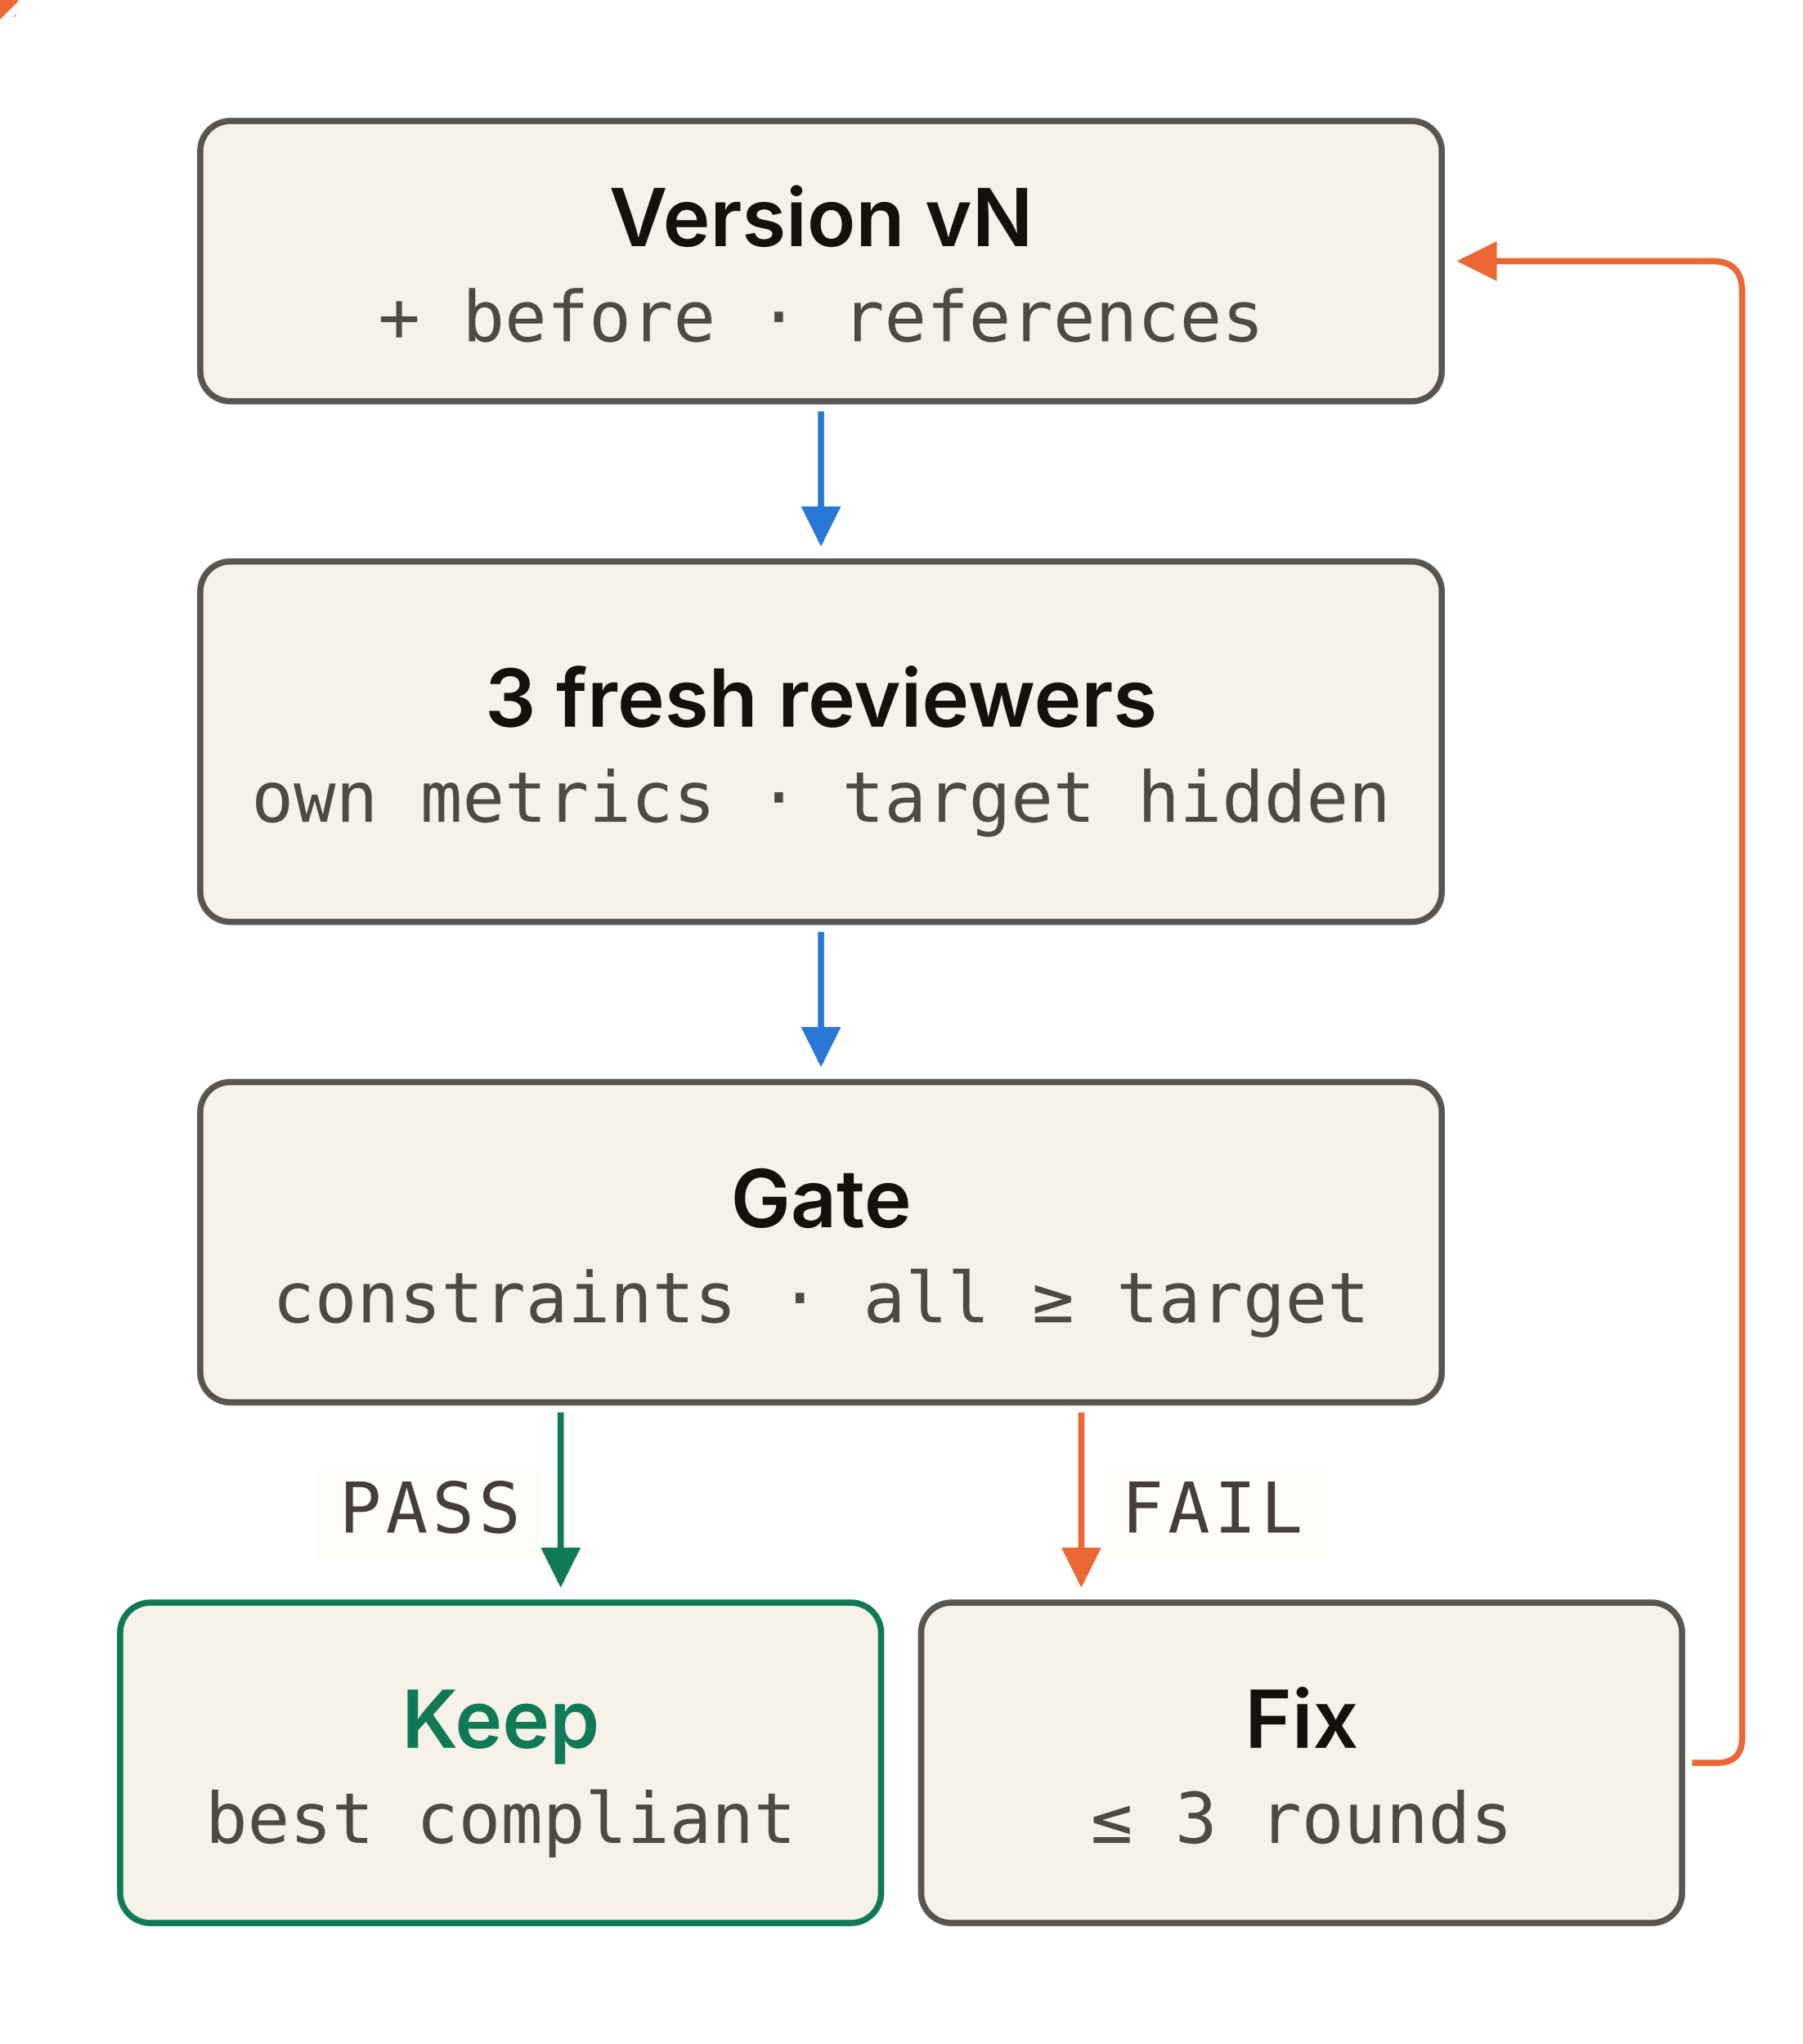
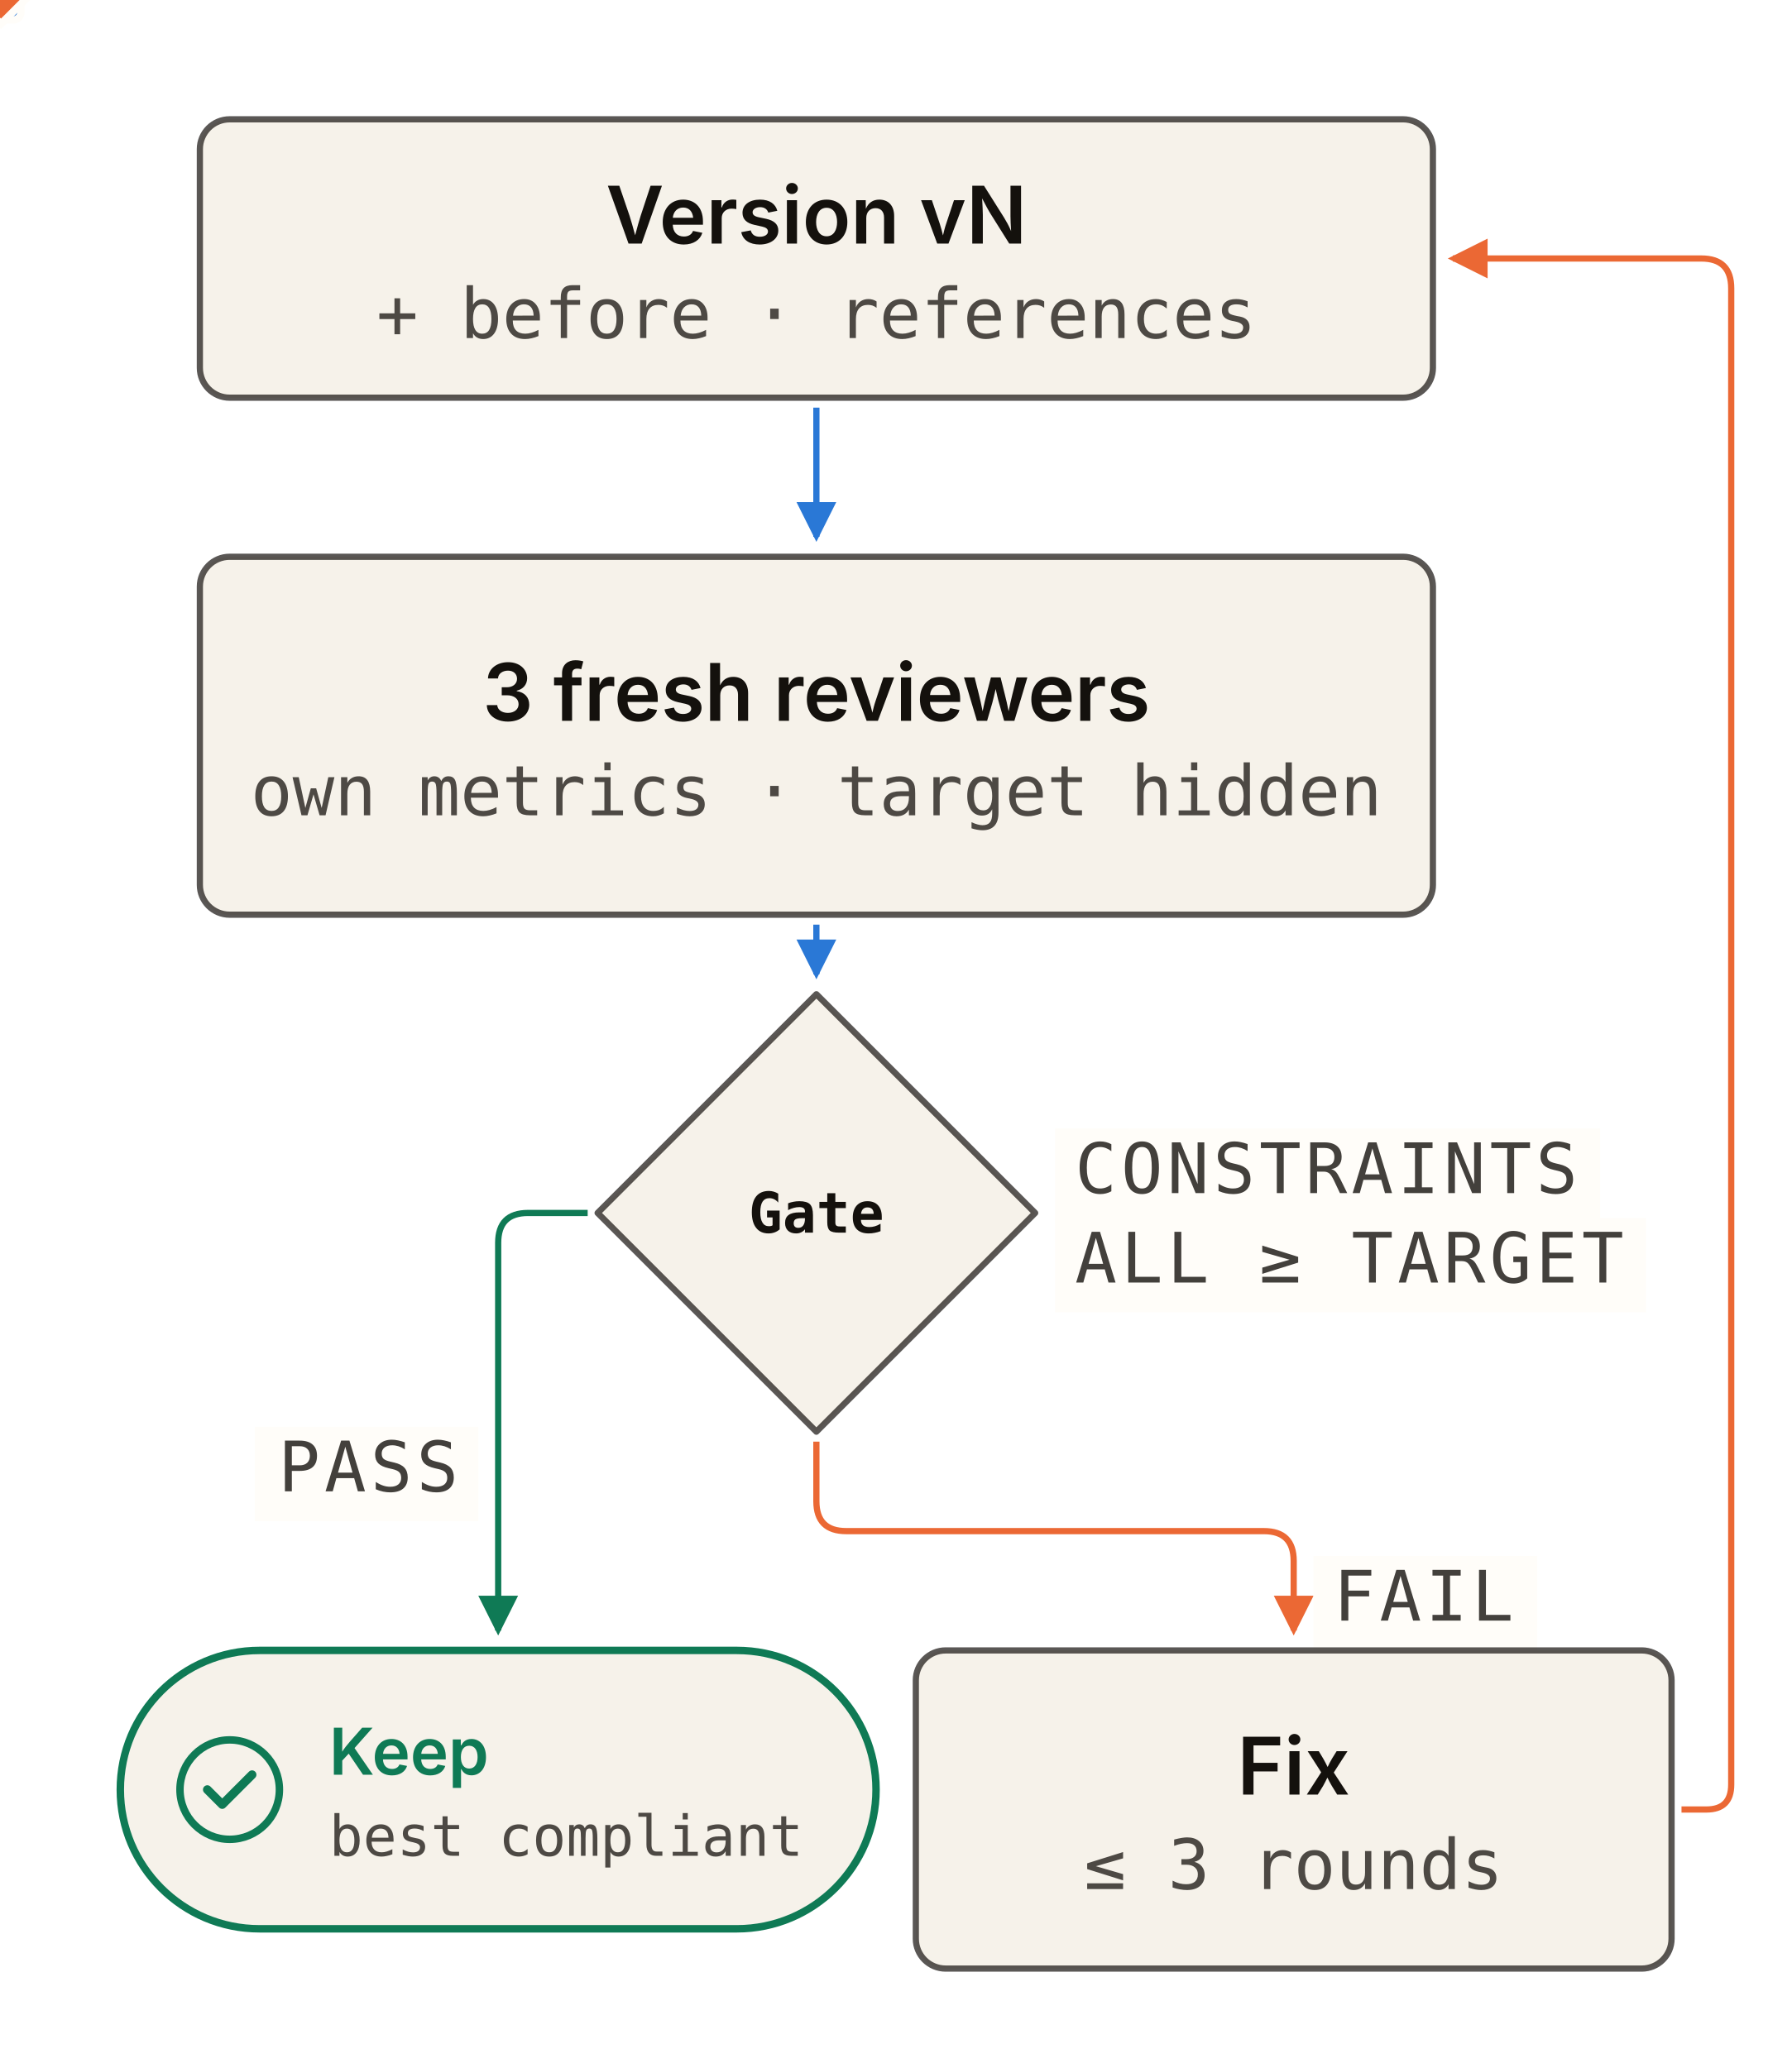
- <svg xmlns="http://www.w3.org/2000/svg" viewBox="0 0 360 408" width="350" height="397" color="#14110d" font-family="ui-sans-serif, system-ui, -apple-system, 'Segoe UI', Inter, Helvetica, Arial, sans-serif" role="img" aria-label="The council loop stacked: a version with references goes to three fresh reviewers who pick their own metrics and never see the target, then to a gate. A pass keeps the best compliant version; a fail goes to a fix step that loops back to the version, at most three rounds.">
+ <svg xmlns="http://www.w3.org/2000/svg" viewBox="0 0 360 416" width="350" height="404" color="#14110d" font-family="ui-sans-serif, system-ui, -apple-system, 'Segoe UI', Inter, Helvetica, Arial, sans-serif" role="img" aria-label="The council loop stacked: a version with references goes to three fresh reviewers who pick their own metrics and never see the target, then to a gate. A pass keeps the best compliant version; a fail goes to a fix step that loops back to the version, at most three rounds.">
  <style>text{user-select:none}</style>
  <g transform="translate(0,0)">
    <defs>
      <marker id="cnm-head" markerWidth="8" markerHeight="8" refX="7" refY="4" orient="auto-start-reverse" markerUnits="userSpaceOnUse">
        <path d="M0,0 L8,4 L0,8 z" fill="currentColor" />
      </marker>
      <marker id="cnm-head-accent" markerWidth="8" markerHeight="8" refX="7" refY="4" orient="auto-start-reverse" markerUnits="userSpaceOnUse">
        <path d="M0,0 L8,4 L0,8 z" fill="#0f7a55" />
      </marker>
      <marker id="cnm-head-request" markerWidth="8" markerHeight="8" refX="7" refY="4" orient="auto-start-reverse" markerUnits="userSpaceOnUse">
        <path d="M0,0 L8,4 L0,8 z" fill="#2a78d6" />
      </marker>
      <marker id="cnm-head-response" markerWidth="8" markerHeight="8" refX="7" refY="4" orient="auto-start-reverse" markerUnits="userSpaceOnUse">
        <path d="M0,0 L8,4 L0,8 z" fill="#0f7a55" />
      </marker>
      <marker id="cnm-head-change" markerWidth="8" markerHeight="8" refX="7" refY="4" orient="auto-start-reverse" markerUnits="userSpaceOnUse">
        <path d="M0,0 L8,4 L0,8 z" fill="#eb6834" />
      </marker>
    </defs>
    <g data-uipack="node">
      <rect x="40" y="24" width="248" height="56" rx="6" fill="#f6f2ea" stroke="currentColor" stroke-opacity="0.7" stroke-width="1.25" />
      <path class="uipack__touch-target" d="M 40 24 h 248 v 56 h -248 Z" fill="transparent" stroke="none" aria-hidden="true" />
      <text x="164" y="49" text-anchor="middle" font-size="16" font-weight="600" fill="currentColor">Version vN</text>
      <text x="164" y="68" text-anchor="middle" font-size="14" font-family="ui-monospace, SFMono-Regular, Menlo, Consolas, monospace" fill="currentColor" fill-opacity="0.75">+ before · references</text>
    </g>
    <path data-uipack="connector" data-kind="request" d="M164,82 L164,108" fill="none" stroke="#2a78d6" stroke-opacity="1" stroke-width="1.25" marker-end="url(#cnm-head-request)" />
    <g data-uipack="packet" data-kind="request">
      <g>
        <rect x="-4" y="-4" width="8" height="8" rx="1.5" fill="#2a78d6" stroke="#fffdf9" stroke-width="1.5" />
        <animateTransform attributeName="transform" type="scale" dur="0.9s" begin="0s" repeatCount="indefinite" calcMode="spline" values="0;1.2;1;1;0" keyTimes="0;0.12;0.2;0.8;1" keySplines="0.2 0.9 0.3 1;0.4 0 0.6 1;0 0 1 1;0.6 0 0.9 0.4" />
      </g>
      <animateMotion dur="0.9s" begin="0s" repeatCount="indefinite" path="M164,86 L164,100" calcMode="linear" />
    </g>
    <g data-uipack="node">
      <rect x="40" y="112" width="248" height="72" rx="6" fill="#f6f2ea" stroke="currentColor" stroke-opacity="0.7" stroke-width="1.25" />
      <path class="uipack__touch-target" d="M 40 112 h 248 v 72 h -248 Z" fill="transparent" stroke="none" aria-hidden="true" />
      <text x="164" y="145" text-anchor="middle" font-size="16" font-weight="600" fill="currentColor">3 fresh reviewers</text>
      <text x="164" y="164" text-anchor="middle" font-size="14" font-family="ui-monospace, SFMono-Regular, Menlo, Consolas, monospace" fill="currentColor" fill-opacity="0.75">own metrics · target hidden</text>
    </g>
-     <path data-uipack="connector" data-kind="request" d="M164,186 L164,212" fill="none" stroke="#2a78d6" stroke-opacity="1" stroke-width="1.25" marker-end="url(#cnm-head-request)" />
-     <g data-uipack="node">
-       <rect x="40" y="216" width="248" height="64" rx="6" fill="#f6f2ea" stroke="currentColor" stroke-opacity="0.7" stroke-width="1.25" />
-       <path class="uipack__touch-target" d="M 40 216 h 248 v 64 h -248 Z" fill="transparent" stroke="none" aria-hidden="true" />
-       <text x="164" y="245" text-anchor="middle" font-size="16" font-weight="600" fill="currentColor">Gate</text>
-       <text x="164" y="264" text-anchor="middle" font-size="14" font-family="ui-monospace, SFMono-Regular, Menlo, Consolas, monospace" fill="currentColor" fill-opacity="0.75">constraints · all ≥ target</text>
+     <path data-uipack="connector" data-kind="request" d="M164,186 L164,196" fill="none" stroke="#2a78d6" stroke-opacity="1" stroke-width="1.25" marker-end="url(#cnm-head-request)" />
+     <g data-uipack="decision">
+       <path d="M 164 200 L 208 244 L 164 288 L 120 244 Z" fill="#f6f2ea" stroke="currentColor" stroke-opacity="0.7" stroke-width="1.25" stroke-linejoin="round" />
+       <text x="164" y="247.96" text-anchor="middle" font-family="ui-monospace, SFMono-Regular, Menlo, Consolas, monospace" font-size="11.314" font-weight="700" fill="currentColor">Gate</text>
    </g>
-     <path data-uipack="connector" data-kind="response" d="M112,282 L112,316" fill="none" stroke="#0f7a55" stroke-opacity="1" stroke-width="1.25" marker-end="url(#cnm-head-response)" />
    <g data-uipack="label">
-       <rect x="63.04" y="293" width="44.96" height="19" fill="#fffdf9" />
-       <text x="104" y="306" text-anchor="end" font-size="14" font-family="ui-monospace, SFMono-Regular, Menlo, Consolas, monospace" letter-spacing=".06em" fill="currentColor" fill-opacity="0.8">PASS</text>
+       <rect x="212" y="227" width="109.64" height="19" fill="#fffdf9" />
+       <text x="216" y="240" text-anchor="start" font-size="14" font-family="ui-monospace, SFMono-Regular, Menlo, Consolas, monospace" letter-spacing=".06em" fill="currentColor" fill-opacity="0.8">CONSTRAINTS</text>
+     </g>
+     <g data-uipack="label">
+       <rect x="212" y="245" width="118.88" height="19" fill="#fffdf9" />
+       <text x="216" y="258" text-anchor="start" font-size="14" font-family="ui-monospace, SFMono-Regular, Menlo, Consolas, monospace" letter-spacing=".06em" fill="currentColor" fill-opacity="0.8">ALL ≥ TARGET</text>
+     </g>
+     <path data-uipack="connector" data-kind="accent" d="M118,244 L106,244 Q100,244 100,250 L100,328" fill="none" stroke="#0f7a55" stroke-opacity="1" stroke-width="1.25" marker-end="url(#cnm-head-accent)" />
+     <g data-uipack="label">
+       <rect x="51.04" y="287" width="44.96" height="19" fill="#fffdf9" />
+       <text x="92" y="300" text-anchor="end" font-size="14" font-family="ui-monospace, SFMono-Regular, Menlo, Consolas, monospace" letter-spacing=".06em" fill="currentColor" fill-opacity="0.8">PASS</text>
+     </g>
+     <g data-uipack="outcome">
+       <rect x="24" y="332" width="152" height="56" rx="28" fill="#f6f2ea" stroke="#0f7a55" stroke-width="1.5" />
+       <circle cx="46" cy="360" r="10" fill="none" stroke="#0f7a55" stroke-width="1.5" />
+       <path d="M 41.5 360 l 3 3 l 6 -6" fill="none" stroke="#0f7a55" stroke-width="1.75" stroke-linecap="round" stroke-linejoin="round" />
+       <text x="66" y="357" font-size="13" font-weight="600" fill="#0f7a55">Keep</text>
+       <text x="66" y="373.314" font-family="ui-monospace, SFMono-Regular, Menlo, Consolas, monospace" font-size="11.314" fill="currentColor" fill-opacity="0.75">best compliant</text>
+     </g>
+     <path data-uipack="connector" data-kind="change" d="M164,290 L164,302 Q164,308 170,308 L254,308 Q260,308 260,314 L260,328" fill="none" stroke="#eb6834" stroke-opacity="1" stroke-width="1.25" marker-end="url(#cnm-head-change)" />
+     <g data-uipack="label">
+       <rect x="264" y="313" width="44.96" height="19" fill="#fffdf9" />
+       <text x="268" y="326" text-anchor="start" font-size="14" font-family="ui-monospace, SFMono-Regular, Menlo, Consolas, monospace" letter-spacing=".06em" fill="currentColor" fill-opacity="0.8">FAIL</text>
    </g>
    <g data-uipack="node">
-       <rect x="24" y="320" width="152" height="64" rx="6" fill="#f6f2ea" stroke="#0f7a55" stroke-opacity="1" stroke-width="1.25" />
-       <path class="uipack__touch-target" d="M 24 320 h 152 v 64 h -152 Z" fill="transparent" stroke="none" aria-hidden="true" />
-       <text x="100" y="349" text-anchor="middle" font-size="16" font-weight="600" fill="#0f7a55">Keep</text>
-       <text x="100" y="368" text-anchor="middle" font-size="14" font-family="ui-monospace, SFMono-Regular, Menlo, Consolas, monospace" fill="currentColor" fill-opacity="0.75">best compliant</text>
+       <rect x="184" y="332" width="152" height="64" rx="6" fill="#f6f2ea" stroke="currentColor" stroke-opacity="0.7" stroke-width="1.25" />
+       <path class="uipack__touch-target" d="M 184 332 h 152 v 64 h -152 Z" fill="transparent" stroke="none" aria-hidden="true" />
+       <text x="260" y="361" text-anchor="middle" font-size="16" font-weight="600" fill="currentColor">Fix</text>
+       <text x="260" y="380" text-anchor="middle" font-size="14" font-family="ui-monospace, SFMono-Regular, Menlo, Consolas, monospace" fill="currentColor" fill-opacity="0.75">≤ 3 rounds</text>
    </g>
-     <path data-uipack="connector" data-kind="change" d="M216,282 L216,316" fill="none" stroke="#eb6834" stroke-opacity="1" stroke-width="1.25" marker-end="url(#cnm-head-change)" />
-     <g data-uipack="label">
-       <rect x="220" y="293" width="44.96" height="19" fill="#fffdf9" />
-       <text x="224" y="306" text-anchor="start" font-size="14" font-family="ui-monospace, SFMono-Regular, Menlo, Consolas, monospace" letter-spacing=".06em" fill="currentColor" fill-opacity="0.8">FAIL</text>
-     </g>
-     <g data-uipack="node">
-       <rect x="184" y="320" width="152" height="64" rx="6" fill="#f6f2ea" stroke="currentColor" stroke-opacity="0.7" stroke-width="1.25" />
-       <path class="uipack__touch-target" d="M 184 320 h 152 v 64 h -152 Z" fill="transparent" stroke="none" aria-hidden="true" />
-       <text x="260" y="349" text-anchor="middle" font-size="16" font-weight="600" fill="currentColor">Fix</text>
-       <text x="260" y="368" text-anchor="middle" font-size="14" font-family="ui-monospace, SFMono-Regular, Menlo, Consolas, monospace" fill="currentColor" fill-opacity="0.75">≤ 3 rounds</text>
-     </g>
-     <path data-uipack="connector" data-kind="change" d="M338,352 L343,352 Q348,352 348,347 L348,58 Q348,52 342,52 L292,52" fill="none" stroke="#eb6834" stroke-opacity="1" stroke-width="1.25" marker-end="url(#cnm-head-change)" />
+     <path data-uipack="connector" data-kind="change" d="M338,364 L343,364 Q348,364 348,359 L348,58 Q348,52 342,52 L292,52" fill="none" stroke="#eb6834" stroke-opacity="1" stroke-width="1.25" marker-end="url(#cnm-head-change)" />
    <g data-uipack="packet" data-kind="change">
      <g>
        <path d="M0,-4.8 L4.8,0 L0,4.8 L-4.8,0 Z" fill="#eb6834" stroke="#fffdf9" stroke-width="1.5" />
        <animateTransform attributeName="transform" type="scale" dur="2.2s" begin="-0.8s" repeatCount="indefinite" calcMode="spline" values="0;1.2;1;1;0" keyTimes="0;0.076;0.127;0.855;1" keySplines="0.2 0.9 0.3 1;0.4 0 0.6 1;0 0 1 1;0.6 0 0.9 0.4" />
      </g>
-       <animateMotion dur="2.2s" begin="-0.8s" repeatCount="indefinite" path="M342,352 L345,352 Q348,352 348,349 L348,58 Q348,52 342,52 L300,52" calcMode="linear" />
+       <animateMotion dur="2.2s" begin="-0.8s" repeatCount="indefinite" path="M342,364 L345,364 Q348,364 348,361 L348,58 Q348,52 342,52 L300,52" calcMode="linear" />
    </g>
  </g>
</svg>
